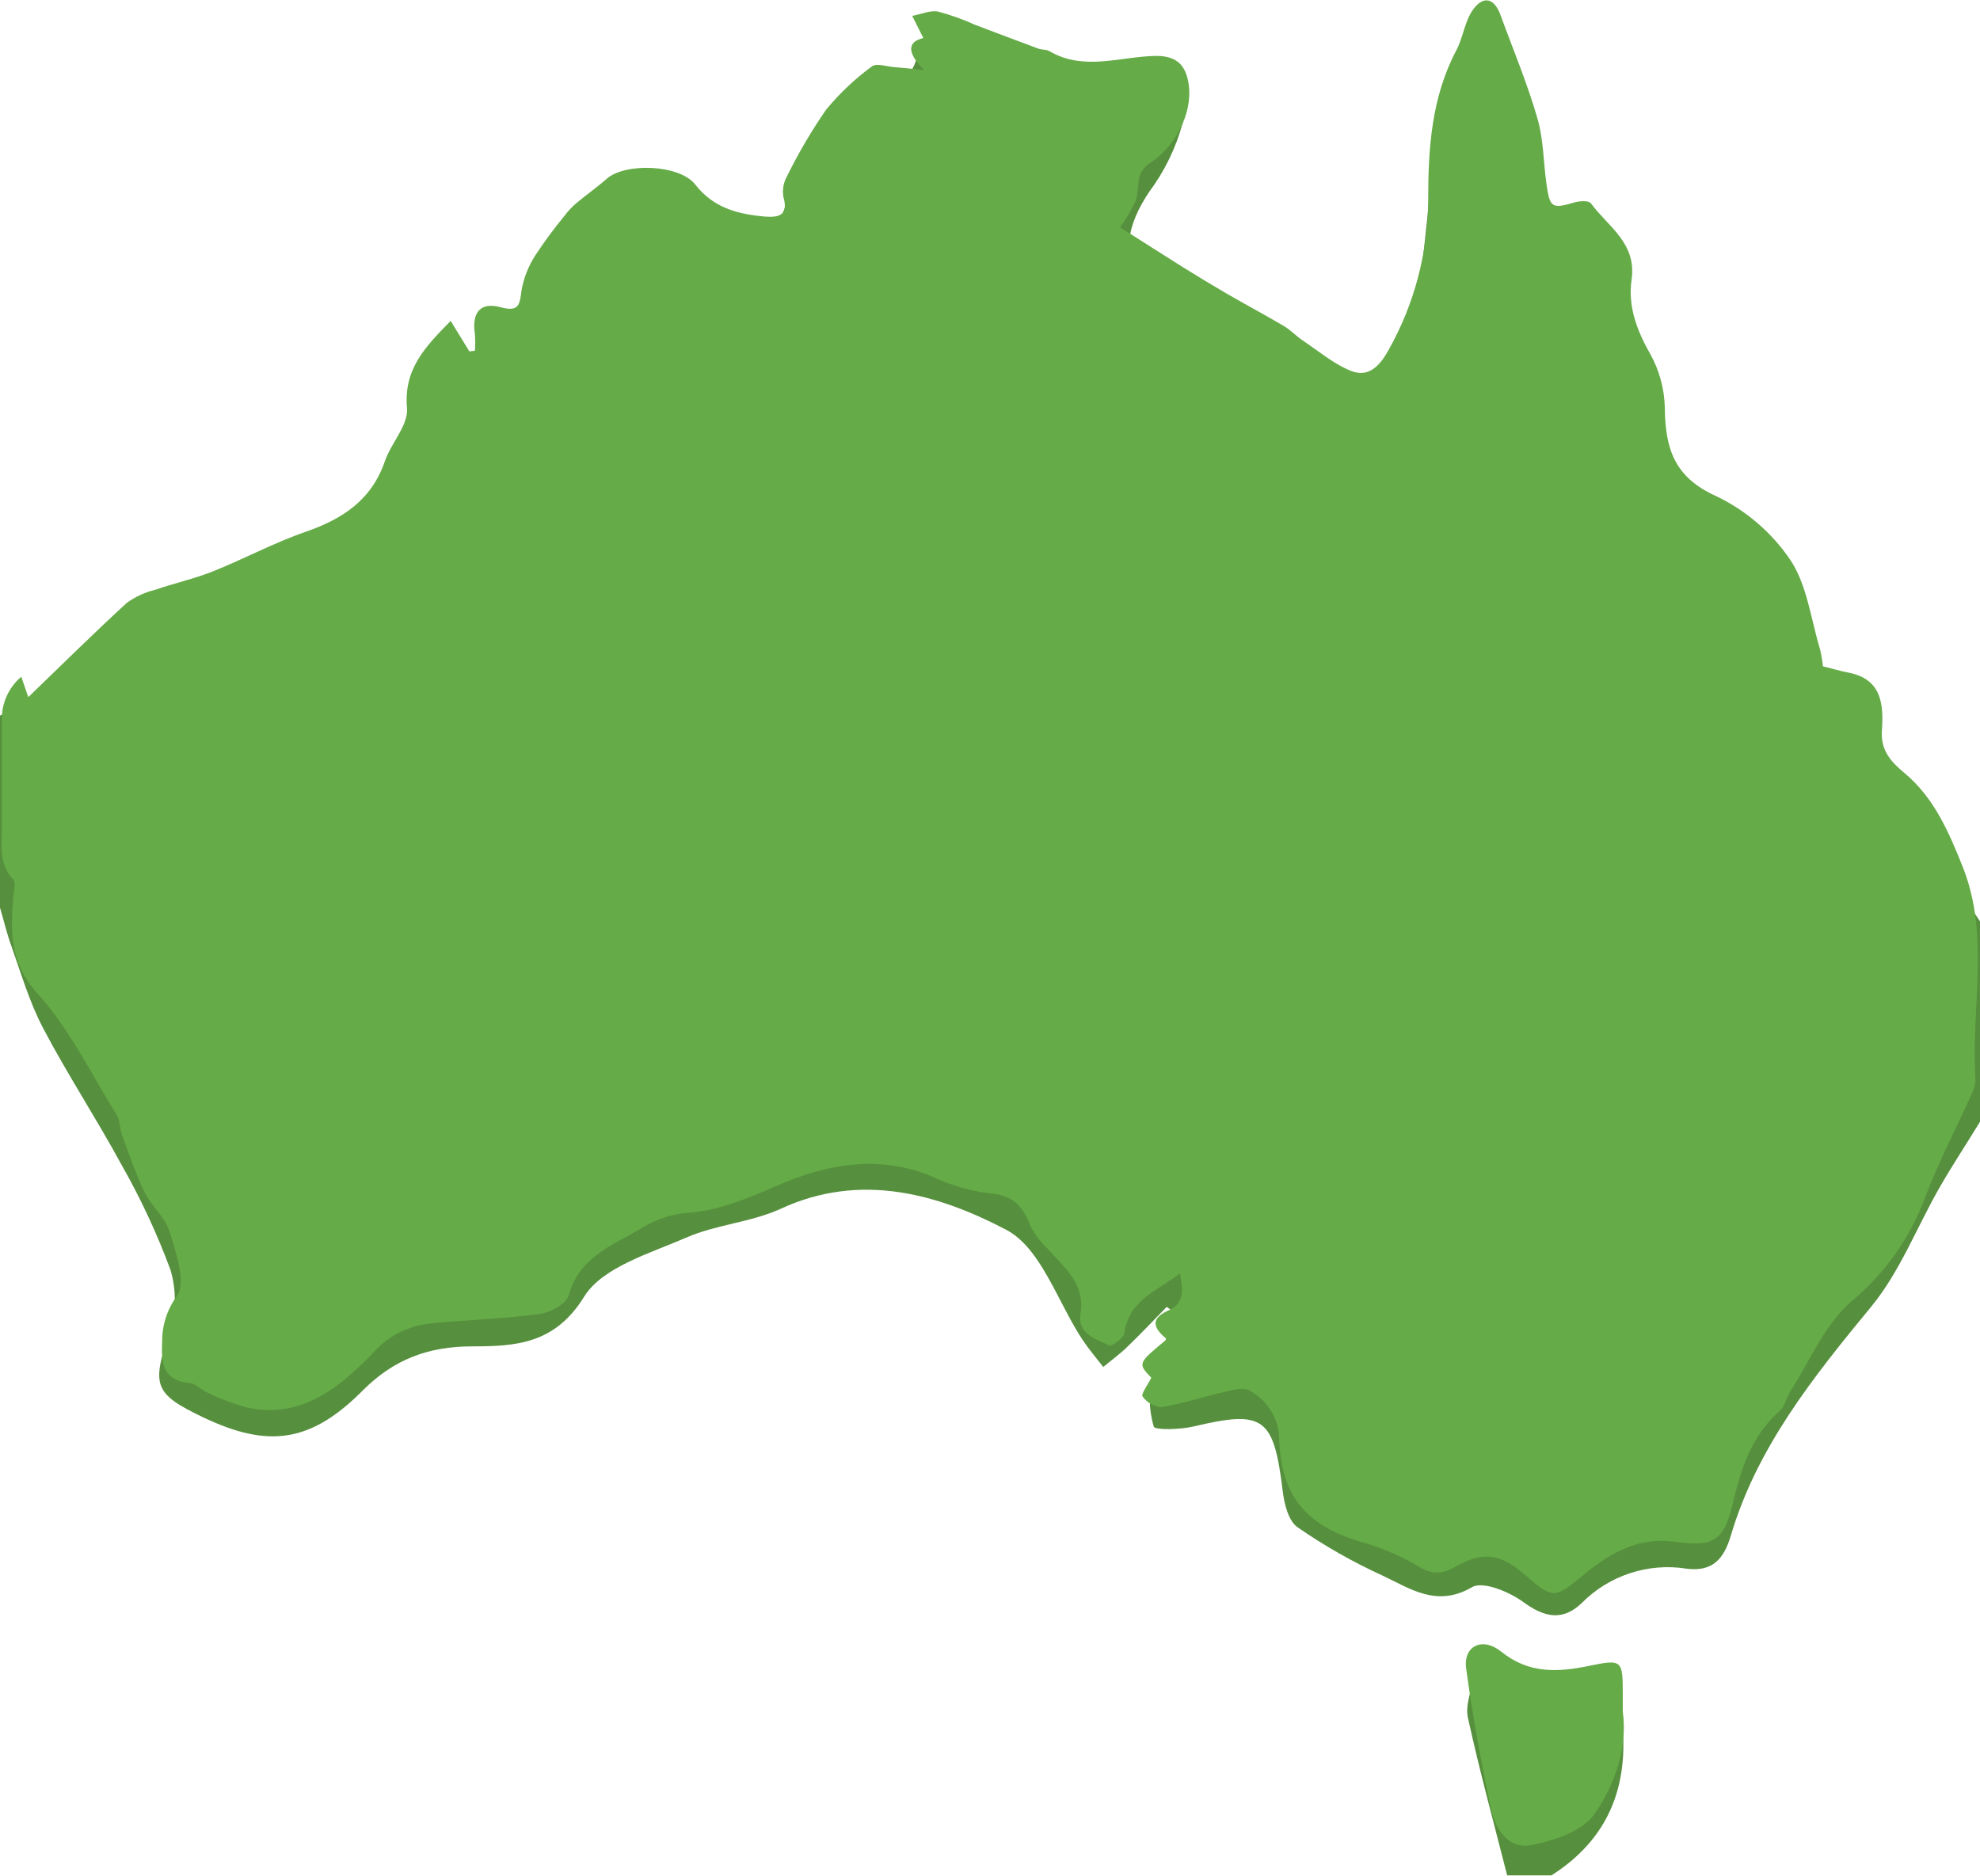
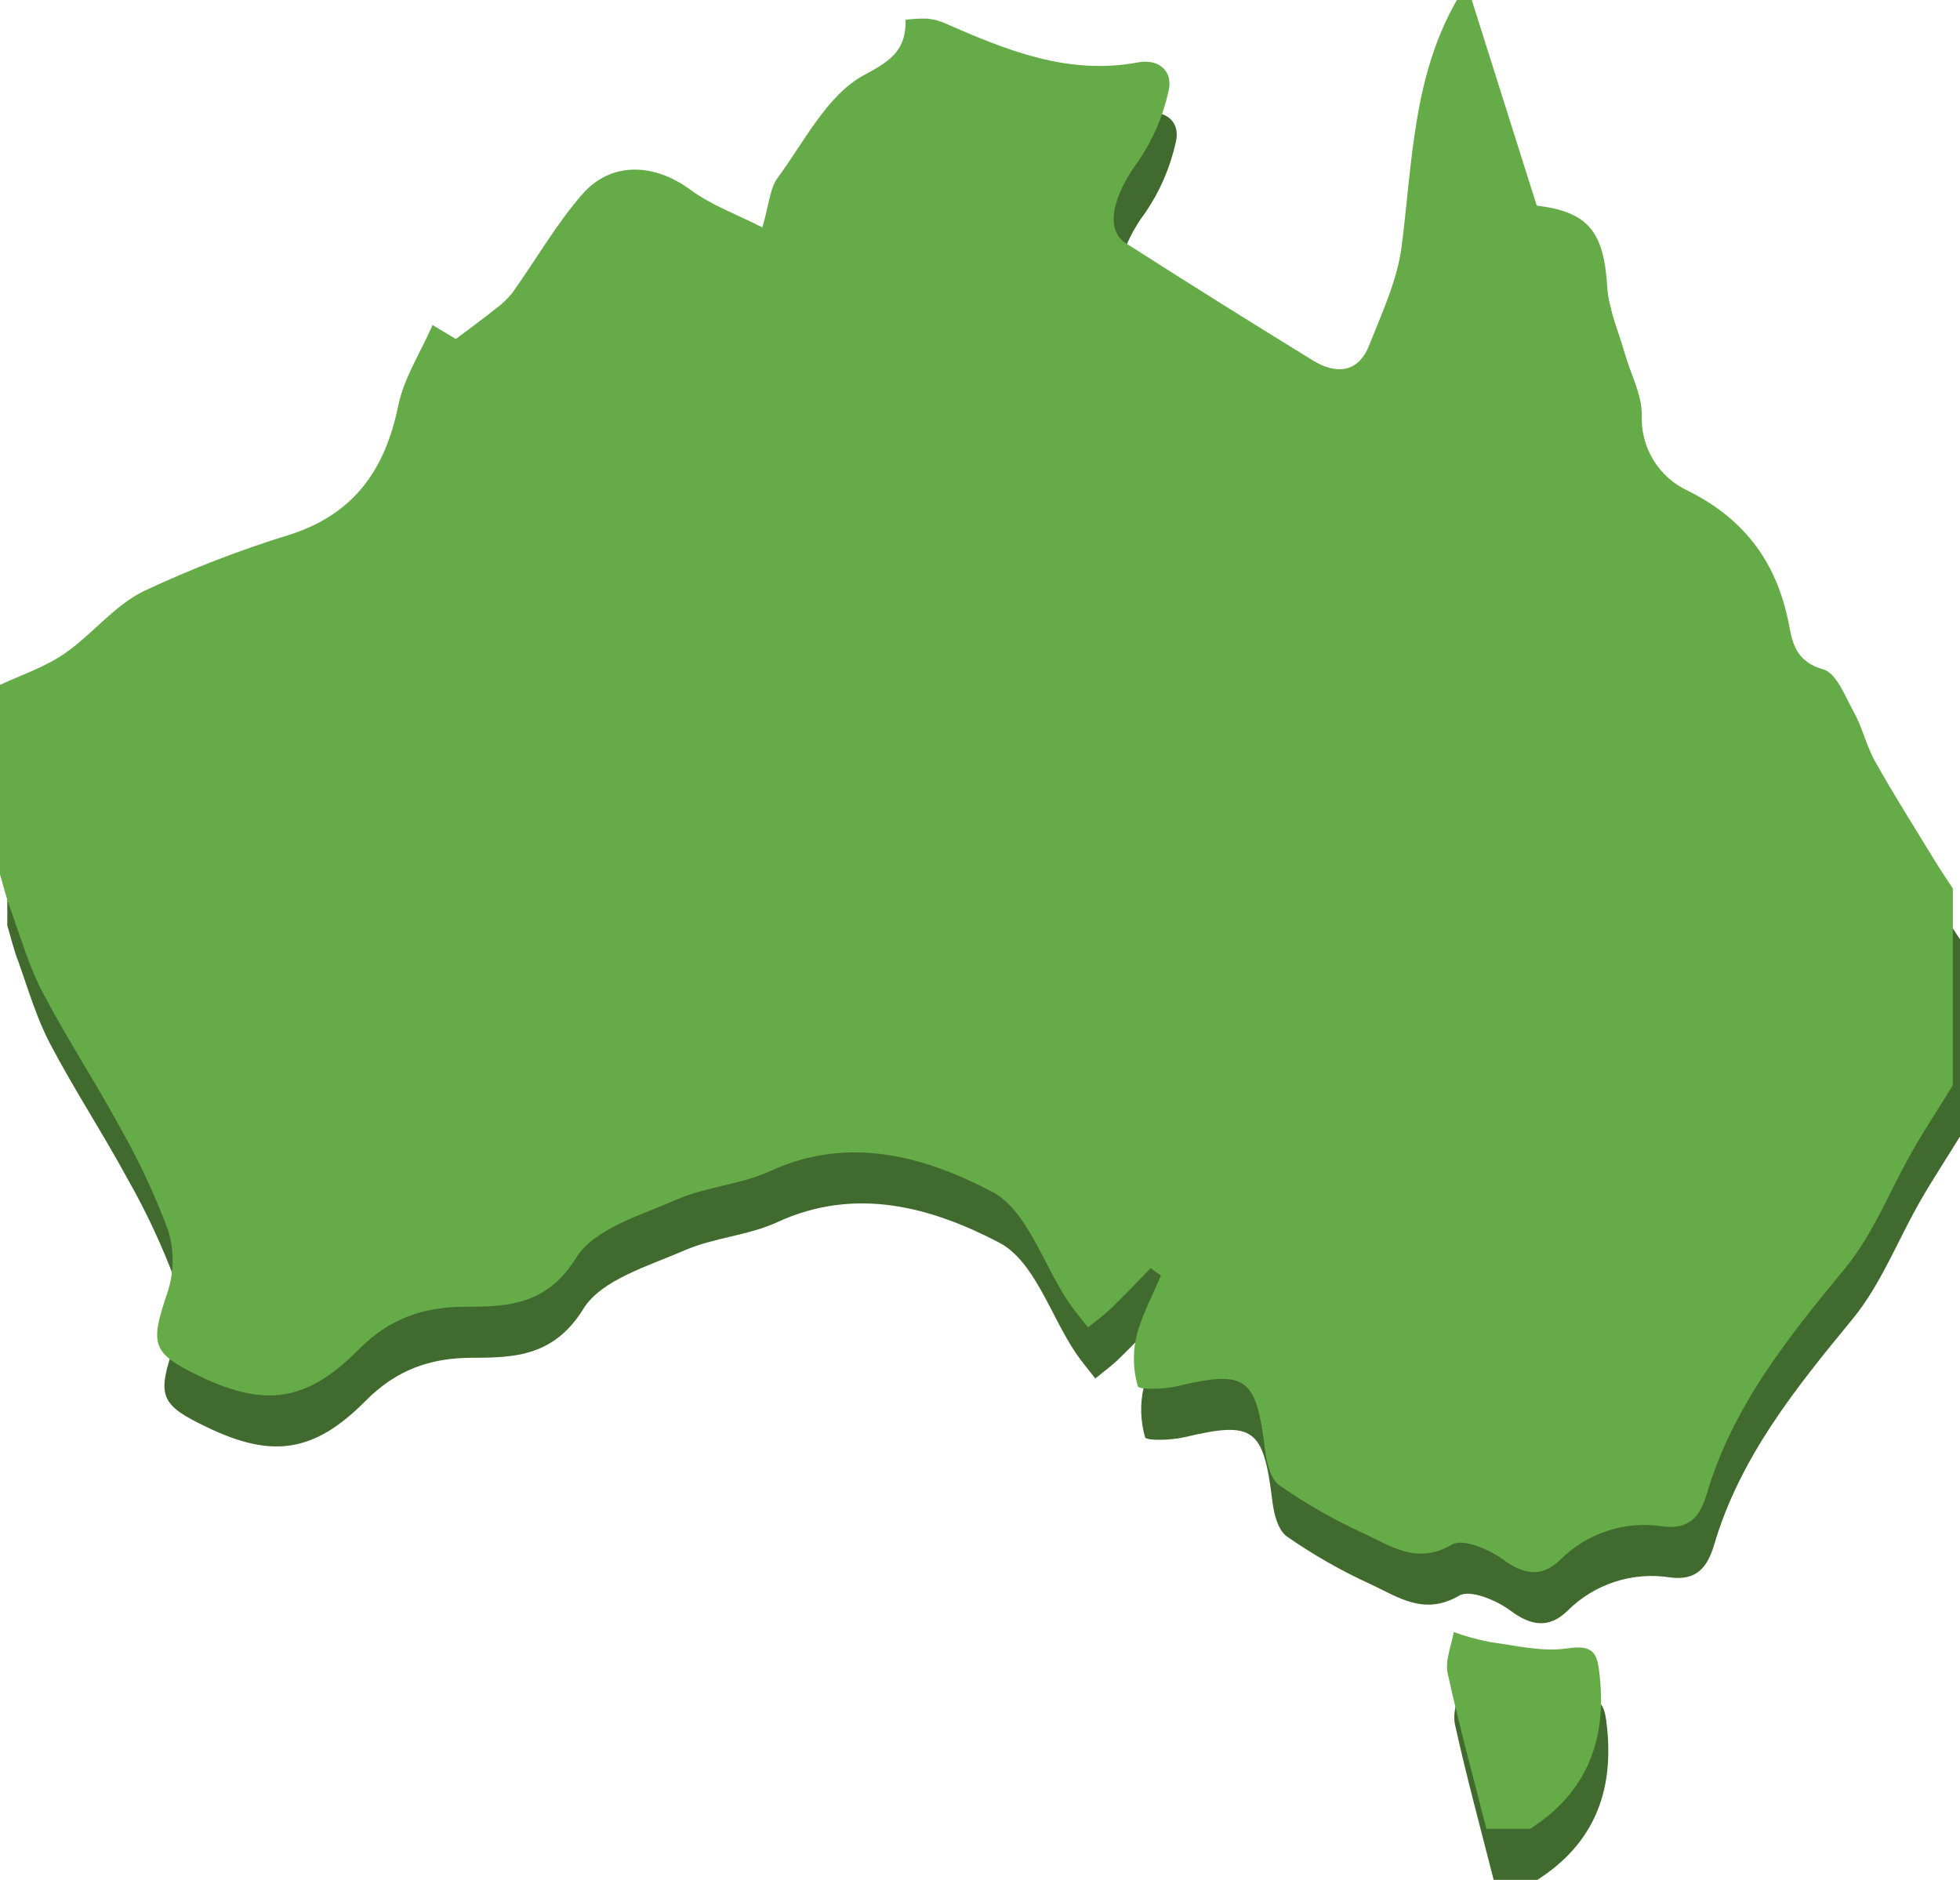
- <svg xmlns="http://www.w3.org/2000/svg" id="Calque_1" data-name="Calque 1" viewBox="0 0 268 253.87">
+ <svg xmlns="http://www.w3.org/2000/svg" id="Calque_1" data-name="Calque 1" viewBox="0 0 269 258">
  <defs>
-     <style>.cls-1{fill:#568f3d;}.cls-2{fill:#65ab47;}</style>
+     <style>.cls-1{fill:#416b2e;}.cls-2{fill:#65ab47;}</style>
  </defs>
-   <path class="cls-1" d="M0,122.87v-26c3-1.39,6.16-2.44,8.82-4.27,3.79-2.6,6.8-6.55,10.83-8.55A154.79,154.79,0,0,1,40,76.18c8.68-2.86,12.88-8.93,14.65-17.61.78-3.8,3.06-7.29,4.72-11.09l3.19,1.92c2.33-1.76,3.92-2.91,5.44-4.13A12,12,0,0,0,70.37,43c3.21-4.5,6-9.41,9.61-13.53,4-4.55,9.93-4.16,14.82-.56,2.86,2.11,6.35,3.37,9.85,5.15.93-3.13,1-5.35,2.14-6.85,3.66-5,6.81-11.38,11.84-14.06,3.88-2.07,5.74-3.53,5.68-7.59a22.42,22.42,0,0,1,2.83-.16,7.59,7.59,0,0,1,2.4.57c8.51,3.73,17,7.26,26.69,5.44,2.81-.52,4.87,1.2,4.15,4a27.61,27.61,0,0,1-4.14,9.59c-3.43,4.59-4.65,9.35-1.72,11.22q12.76,8.16,25.67,16.09c3.14,1.92,6.21,1.81,7.74-2.07,1.75-4.41,3.85-8.89,4.45-13.52,1.49-11.57,1.54-23.39,7.62-33.91h2c2.95,9.35,5.91,18.69,8.93,28.26,7,.86,9.22,3.53,9.68,11.21.19,3,1.52,6,2.38,9s2.36,5.69,2.36,8.53a10.94,10.94,0,0,0,6.39,10.44c8,4,12.34,10.17,13.89,18.77.46,2.53,1.24,4.76,4.62,5.7,1.82.51,3,3.7,4.2,5.86s1.74,4.75,3,6.93c2.57,4.58,5.39,9,8.13,13.51.78,1.28,1.64,2.52,2.46,3.77v27c-1.83,3-3.74,5.88-5.47,8.89-3.11,5.41-5.4,11.47-9.3,16.21-7.82,9.5-15.45,19-19,31-.94,3.14-2.45,4.92-6,4.46A16.36,16.36,0,0,0,214.1,217c-2.54,2.44-5,2-7.86-.09-1.91-1.42-5.54-2.92-7-2.05-4.81,2.8-8.39.16-12.15-1.59a74.58,74.58,0,0,1-11.47-6.53c-1.23-.86-1.8-3.17-2-4.9-1.22-10-2.55-11-12.09-8.73-1.78.42-5.23.51-5.37,0a13.51,13.51,0,0,1-.2-6.8c.72-2.9,2.21-5.61,3.37-8.4l-1.41-1c-1.75,1.79-3.46,3.61-5.26,5.34-1,1-2.22,1.87-3.33,2.8-.93-1.21-1.93-2.37-2.77-3.63-3.41-5.12-5.62-12.46-10.38-14.95-9.21-4.83-19.68-7.84-30.5-2.84-4,1.84-8.69,2.12-12.73,3.88-4.94,2.15-11.37,4-13.87,8-4,6.51-9.39,6.74-15.23,6.75S53.33,184,49.14,188.19c-7.08,7.14-12.84,7.87-21.65,3.67-6.72-3.21-6.95-4.34-4.55-11.53a14,14,0,0,0,.14-8.41,96,96,0,0,0-6.66-14.29c-3.37-6.22-7.28-12.16-10.57-18.42-1.86-3.53-3-7.45-4.34-11.23C.91,126.31.5,124.58,0,122.87Z" />
-   <path class="cls-1" d="M204,253.87c-1.81-7.11-3.75-14.2-5.32-21.37-.37-1.73.52-3.74.84-5.63a36.52,36.52,0,0,0,4.93,1.37c3.57.47,7.26,1.39,10.71.87,3.78-.58,4.09.9,4.4,3.86.94,8.93-1.89,16-9.56,20.9Z" />
-   <path class="cls-2" d="M155.83,186.51c-1.85-1.95-1.85-1.95,2.11-5.22-1.7-1.4-2.44-2.73.23-3.9,2.1-.93,2-2.69,1.54-5-3.09,2.4-6.89,3.56-7.52,8.06-.1.69-1.69,1.86-2.05,1.69-1.82-.86-4.33-1.62-3.9-4.24.69-4.15-2.16-6.25-4.38-8.8a11.58,11.58,0,0,1-2.38-3.1c-1-2.67-2.36-4.23-5.55-4.45a26.17,26.17,0,0,1-7.89-2.33c-7.3-3-14.36-1.57-21.1,1.39-4.07,1.78-8,3.39-12.48,3.63a14.5,14.5,0,0,0-6,2.25c-3.8,2.19-8.11,3.82-9.48,8.87-.32,1.16-2.54,2.34-4,2.53-4.93.66-9.93.78-14.88,1.29a11.88,11.88,0,0,0-7.63,4c-4.57,4.72-9.77,9-17.18,7.33a32.67,32.67,0,0,1-5.25-2c-.81-.34-1.51-1.2-2.31-1.27-3.63-.3-3.94-2.7-3.78-5.52a10.27,10.27,0,0,1,2-6.28c1.29-1.75-.13-5.84-1-8.71-.57-1.92-2.43-3.41-3.35-5.27-1.21-2.48-2.1-5.13-3.06-7.72-.35-.93-.28-2.06-.78-2.86-3.44-5.54-6.35-11.59-10.67-16.36-3.82-4.22-3.67-8.46-3.28-13.23.07-.75.34-1.8,0-2.21C-.2,117,.26,114.44.25,112c0-4.79,0-9.59,0-14.39a7.47,7.47,0,0,1,2.63-6l.95,2.76c4.38-4.22,8.77-8.57,13.31-12.74a10.91,10.91,0,0,1,3.9-1.8c2.58-.89,5.27-1.48,7.8-2.49,4.22-1.69,8.25-3.87,12.53-5.35,5-1.73,8.91-4.29,10.72-9.54.84-2.46,3.17-4.88,3-7.15C54.61,50,57.5,47,61,43.44l2.53,4.13.75-.09a15.08,15.08,0,0,0,0-2.23c-.45-3,.77-4.41,3.52-3.65,2.49.68,2.55-.43,2.8-2.34a12.82,12.82,0,0,1,1.87-4.71,60.25,60.25,0,0,1,3.89-5.28,10.69,10.69,0,0,1,1.58-1.71c1.38-1.16,2.86-2.19,4.21-3.38C84.66,22,92,22.25,94.12,25c2.46,3.16,5.77,4,9.44,4.32,1.84.14,3.19-.16,2.48-2.65a4.22,4.22,0,0,1,.48-2.8,70.92,70.92,0,0,1,5.28-9A34.2,34.2,0,0,1,118,9c.62-.49,2,0,3.07.09s2,.19,4,.38c-2.5-2.51-2.1-3.86-.09-4.32l-1.51-3c1.18-.22,2.42-.79,3.51-.58a31.9,31.9,0,0,1,5,1.79c2.86,1.08,5.71,2.17,8.58,3.23.46.17,1,.08,1.44.31,4.71,2.8,9.7.72,14.52.67,2.55,0,3.66,1.1,4.16,2.83,1.16,4.08-1.22,9.17-5,11.66a3.49,3.49,0,0,0-1.39,1.66c-.34,1.12-.19,2.4-.58,3.49a22.94,22.94,0,0,1-2.1,3.56c2.88,1.83,5.69,3.64,8.52,5.41,1.94,1.21,3.9,2.4,5.88,3.55,2.57,1.49,5.2,2.89,7.76,4.4.91.53,1.65,1.35,2.53,1.94,2.17,1.45,4.24,3.23,6.62,4.16s3.89-.8,5-2.8a41.68,41.68,0,0,0,5.39-20.3c0-7.07.44-13.93,3.82-20.34.91-1.73,1.12-3.87,2.21-5.43,1.41-2,2.9-1.65,3.75.65,1.7,4.67,3.64,9.27,5,14,.83,2.82.81,5.88,1.22,8.83.46,3.32.74,3.46,3.85,2.55.68-.2,1.89-.25,2.17.13,2.32,3.16,6.23,5.38,5.51,10.35-.51,3.51.66,6.77,2.5,10a15.73,15.73,0,0,1,2,7.35c.06,5.41,1.23,9.36,6.88,11.91a25.41,25.41,0,0,1,10.07,8.61c2.3,3.41,2.8,8,4.06,12.16a17.81,17.81,0,0,1,.39,2.3c1.25.31,2.35.64,3.48.86,4.53.89,4.74,4.35,4.5,7.87-.17,2.67,1.22,4.19,3.07,5.73,4,3.33,6,8,7.87,12.68,3.71,9.3,1.12,19.09,1.72,28.65a4,4,0,0,1-.33,1.73c-2.19,4.88-4.69,9.63-6.57,14.62a33.29,33.29,0,0,1-9.9,13.85c-3.6,3.11-5.61,8.07-8.28,12.22-.54.83-.71,2-1.4,2.59-3.84,3.35-5.26,7.87-6.37,12.58-1.19,5-2.62,5.89-7.79,5.14-4.81-.71-8.71,1.43-12.27,4.37-4.18,3.44-4.18,3.43-8.28-.08-3.2-2.73-5.53-3-9.26-.89-1.86,1.07-3.25,1-5.15-.2a31.79,31.79,0,0,0-7.64-3.21c-7.44-2.25-10.76-6.25-11-13.95a7.6,7.6,0,0,0-4.06-6.54c-.84-.5-2.37,0-3.53.26-2.78.63-5.51,1.54-8.31,2a3.46,3.46,0,0,1-2.6-1.45C154.45,188.66,155.37,187.45,155.83,186.51Z" />
-   <path class="cls-2" d="M219.65,231.7c.66,4.81-1,9.81-3.84,13.88-1.61,2.32-5.49,3.62-8.57,4.2s-4.86-2.17-5.44-4.93c-1.32-6.3-2.5-12.64-3.35-19-.41-3,2.17-4.34,4.75-2.26,3.72,3,7.62,2.79,11.79,1.94,4.59-.94,4.66-.87,4.66,3.88Z" />
+   <path class="cls-1" d="M165,416.89v-26c3-1.4,6.16-2.44,8.82-4.27,3.79-2.61,6.8-6.55,10.83-8.56A153.36,153.36,0,0,1,205,370.2c8.68-2.87,12.88-8.94,14.65-17.61.78-3.8,3.06-7.3,4.72-11.09l3.19,1.92c2.33-1.77,3.92-2.91,5.44-4.13a12.25,12.25,0,0,0,2.35-2.25c3.21-4.51,6-9.41,9.61-13.53,4-4.55,9.93-4.17,14.82-.56,2.86,2.11,6.35,3.37,9.85,5.15.93-3.13,1-5.35,2.14-6.85,3.66-5,6.81-11.38,11.84-14.07,3.88-2.06,5.74-3.52,5.68-7.58a20.68,20.68,0,0,1,2.83-.16,7.59,7.59,0,0,1,2.4.57c8.51,3.73,17,7.26,26.69,5.44,2.81-.53,4.87,1.2,4.15,4a27.48,27.48,0,0,1-4.14,9.58c-3.43,4.6-4.65,9.36-1.72,11.23q12.76,8.16,25.67,16.09c3.14,1.92,6.21,1.81,7.74-2.07,1.75-4.42,3.85-8.9,4.45-13.52,1.49-11.57,1.54-23.39,7.62-33.91h2c2.95,9.34,5.91,18.69,8.93,28.26,7.05.86,9.22,3.53,9.68,11.21.19,3,1.52,6,2.38,9s2.36,5.68,2.36,8.52a10.92,10.92,0,0,0,6.39,10.44c8,4,12.34,10.18,13.89,18.78.46,2.52,1.24,4.75,4.62,5.7,1.82.51,3,3.7,4.2,5.86s1.74,4.75,3,6.92c2.57,4.58,5.39,9,8.13,13.51.78,1.29,1.64,2.52,2.46,3.78v27c-1.83,3-3.74,5.87-5.47,8.89-3.11,5.41-5.4,11.47-9.3,16.21-7.82,9.5-15.45,18.95-19,31-.94,3.14-2.45,4.92-6,4.46A16.33,16.33,0,0,0,379.1,511c-2.54,2.44-5,2.05-7.86-.1-1.91-1.41-5.54-2.91-7-2-4.81,2.8-8.39.15-12.15-1.59a73.81,73.81,0,0,1-11.47-6.54c-1.23-.86-1.8-3.16-2-4.89-1.22-10-2.55-11-12.09-8.73-1.78.42-5.23.51-5.37,0a13.55,13.55,0,0,1-.2-6.81c.72-2.89,2.21-5.6,3.37-8.39l-1.41-1c-1.75,1.78-3.46,3.6-5.26,5.34-1,1-2.22,1.87-3.33,2.8-.93-1.21-1.93-2.37-2.77-3.63-3.41-5.13-5.62-12.47-10.38-15-9.21-4.82-19.68-7.83-30.5-2.83-4,1.84-8.69,2.11-12.73,3.87-4.94,2.15-11.37,4-13.87,8-4,6.5-9.39,6.74-15.23,6.74s-10.48,1.68-14.67,5.91c-7.08,7.15-12.84,7.88-21.65,3.68-6.72-3.21-7-4.34-4.55-11.53a14.07,14.07,0,0,0,.14-8.42,96.36,96.36,0,0,0-6.66-14.28c-3.37-6.22-7.28-12.16-10.57-18.43-1.86-3.52-3-7.45-4.34-11.22C165.91,420.33,165.5,418.59,165,416.89Z" transform="translate(-164 -289.89)" />
+   <path class="cls-1" d="M369,547.89c-1.81-7.12-3.75-14.2-5.32-21.37-.37-1.73.52-3.75.84-5.63a35.06,35.06,0,0,0,4.93,1.36c3.57.48,7.26,1.4,10.71.87,3.78-.57,4.09.91,4.4,3.87.94,8.92-1.89,16-9.56,20.9Z" transform="translate(-164 -289.89)" />
+   <path class="cls-2" d="M164,409.89v-26c3-1.4,6.16-2.44,8.82-4.27,3.79-2.61,6.8-6.55,10.83-8.56A153.36,153.36,0,0,1,204,363.2c8.68-2.87,12.88-8.94,14.65-17.61.78-3.8,3.06-7.3,4.72-11.09l3.19,1.92c2.33-1.77,3.92-2.91,5.44-4.13a12.25,12.25,0,0,0,2.35-2.25c3.21-4.51,6-9.41,9.61-13.53,4-4.55,9.93-4.17,14.82-.56,2.86,2.11,6.35,3.37,9.85,5.15.93-3.13,1-5.35,2.14-6.85,3.66-5,6.81-11.38,11.84-14.07,3.88-2.06,5.74-3.52,5.68-7.58a20.68,20.68,0,0,1,2.83-.16,7.59,7.59,0,0,1,2.4.57c8.51,3.73,17,7.26,26.69,5.44,2.81-.53,4.87,1.2,4.15,4a27.48,27.48,0,0,1-4.14,9.58c-3.43,4.6-4.65,9.36-1.72,11.23q12.76,8.16,25.67,16.09c3.14,1.92,6.21,1.81,7.74-2.07,1.75-4.42,3.85-8.9,4.45-13.52,1.49-11.57,1.54-23.39,7.62-33.91h2c2.95,9.34,5.91,18.69,8.93,28.26,7.05.86,9.22,3.53,9.68,11.21.19,3,1.52,6,2.38,9s2.36,5.68,2.36,8.52a10.92,10.92,0,0,0,6.39,10.44c8,4,12.34,10.18,13.89,18.78.46,2.52,1.24,4.75,4.62,5.7,1.82.51,3,3.7,4.2,5.86s1.74,4.75,3,6.92c2.57,4.58,5.39,9,8.13,13.51.78,1.29,1.64,2.52,2.46,3.78v27c-1.83,3-3.74,5.87-5.47,8.89-3.11,5.41-5.4,11.47-9.3,16.21-7.82,9.5-15.45,18.95-19,31-.94,3.14-2.45,4.92-6,4.46A16.33,16.33,0,0,0,378.1,504c-2.54,2.44-5,2-7.86-.1-1.91-1.41-5.54-2.91-7-2-4.81,2.8-8.39.15-12.15-1.59a73.81,73.81,0,0,1-11.47-6.54c-1.23-.86-1.8-3.16-2-4.89-1.22-10-2.55-11-12.09-8.73-1.78.42-5.23.51-5.37,0a13.55,13.55,0,0,1-.2-6.81c.72-2.89,2.21-5.6,3.37-8.39l-1.41-1c-1.75,1.78-3.46,3.6-5.26,5.34-1,1-2.22,1.87-3.33,2.8-.93-1.21-1.93-2.37-2.77-3.63-3.41-5.13-5.62-12.47-10.38-15-9.21-4.82-19.68-7.83-30.5-2.83-4,1.84-8.69,2.11-12.73,3.87-4.94,2.15-11.37,4-13.87,8-4,6.5-9.39,6.74-15.23,6.74s-10.48,1.68-14.67,5.91c-7.08,7.15-12.84,7.88-21.65,3.68-6.72-3.21-7-4.34-4.55-11.53a14.07,14.07,0,0,0,.14-8.42,96.36,96.36,0,0,0-6.66-14.28c-3.37-6.22-7.28-12.16-10.57-18.43-1.86-3.52-3-7.45-4.34-11.22C164.91,413.33,164.5,411.59,164,409.89Z" transform="translate(-164 -289.89)" />
+   <path class="cls-2" d="M368,540.89c-1.81-7.12-3.75-14.2-5.32-21.37-.37-1.73.52-3.75.84-5.63a35.06,35.06,0,0,0,4.93,1.36c3.57.48,7.26,1.4,10.71.87,3.78-.57,4.09.91,4.4,3.87.94,8.92-1.89,16-9.56,20.9Z" transform="translate(-164 -289.89)" />
</svg>
